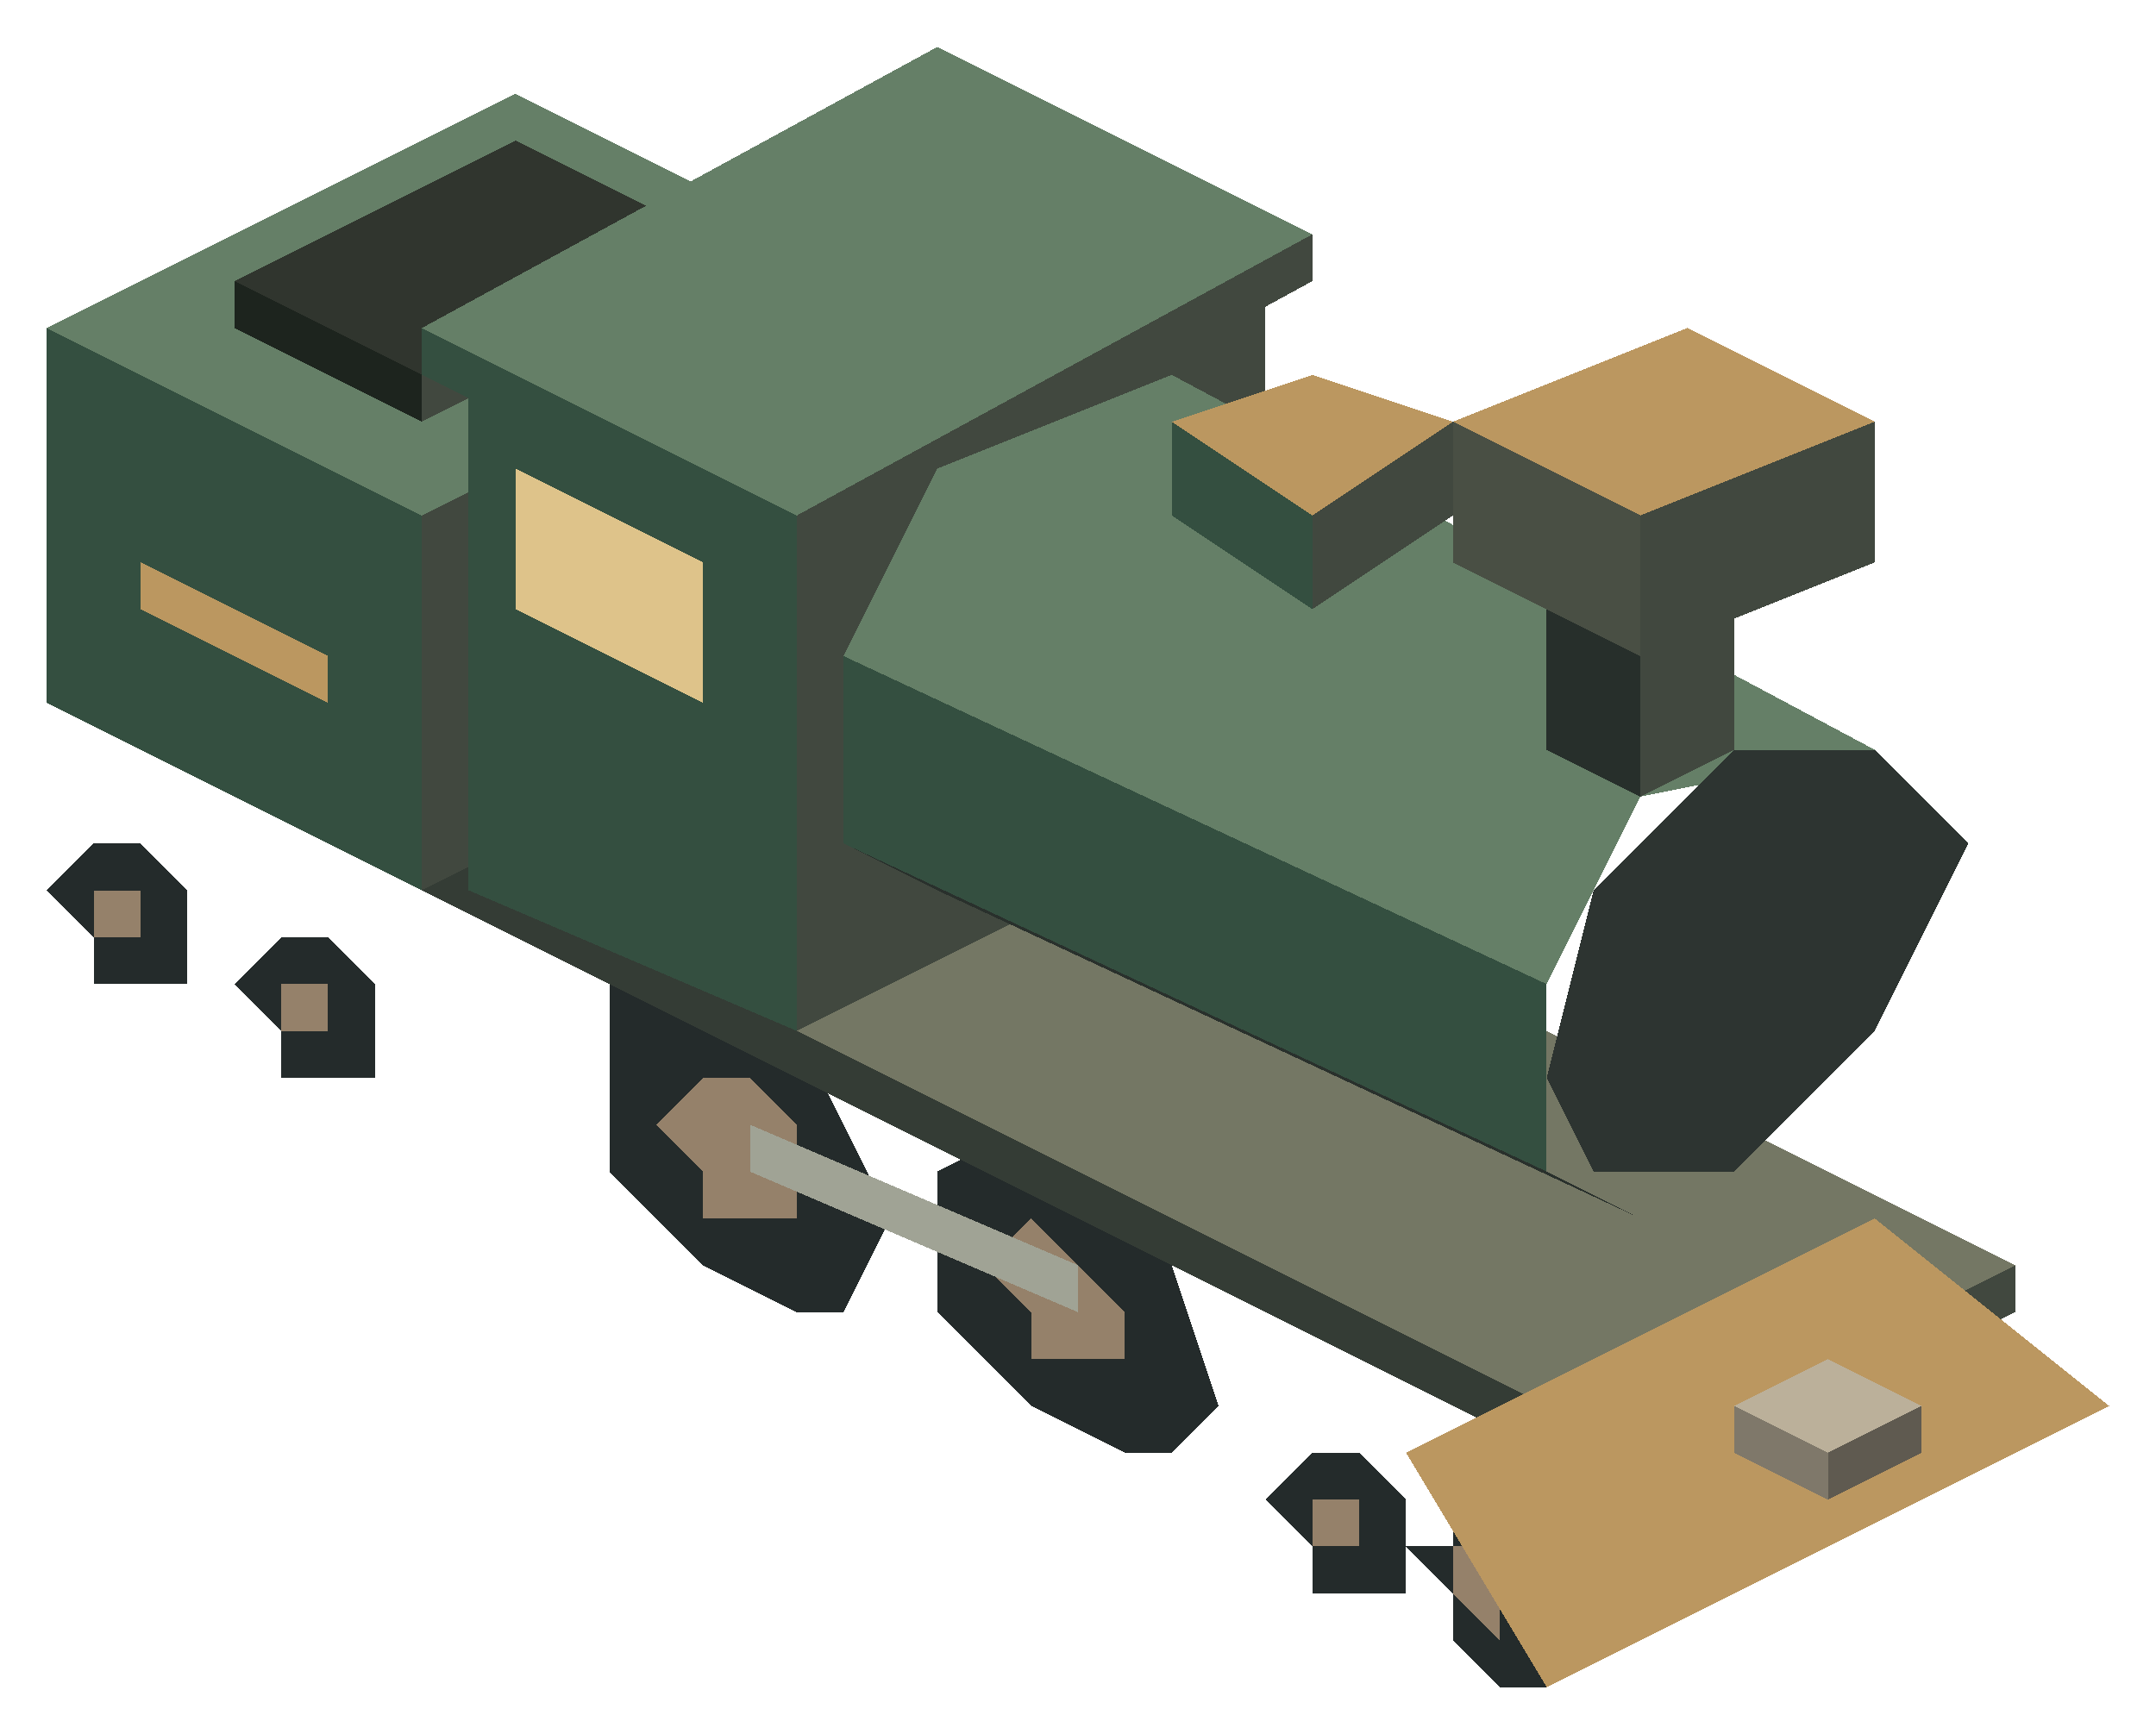
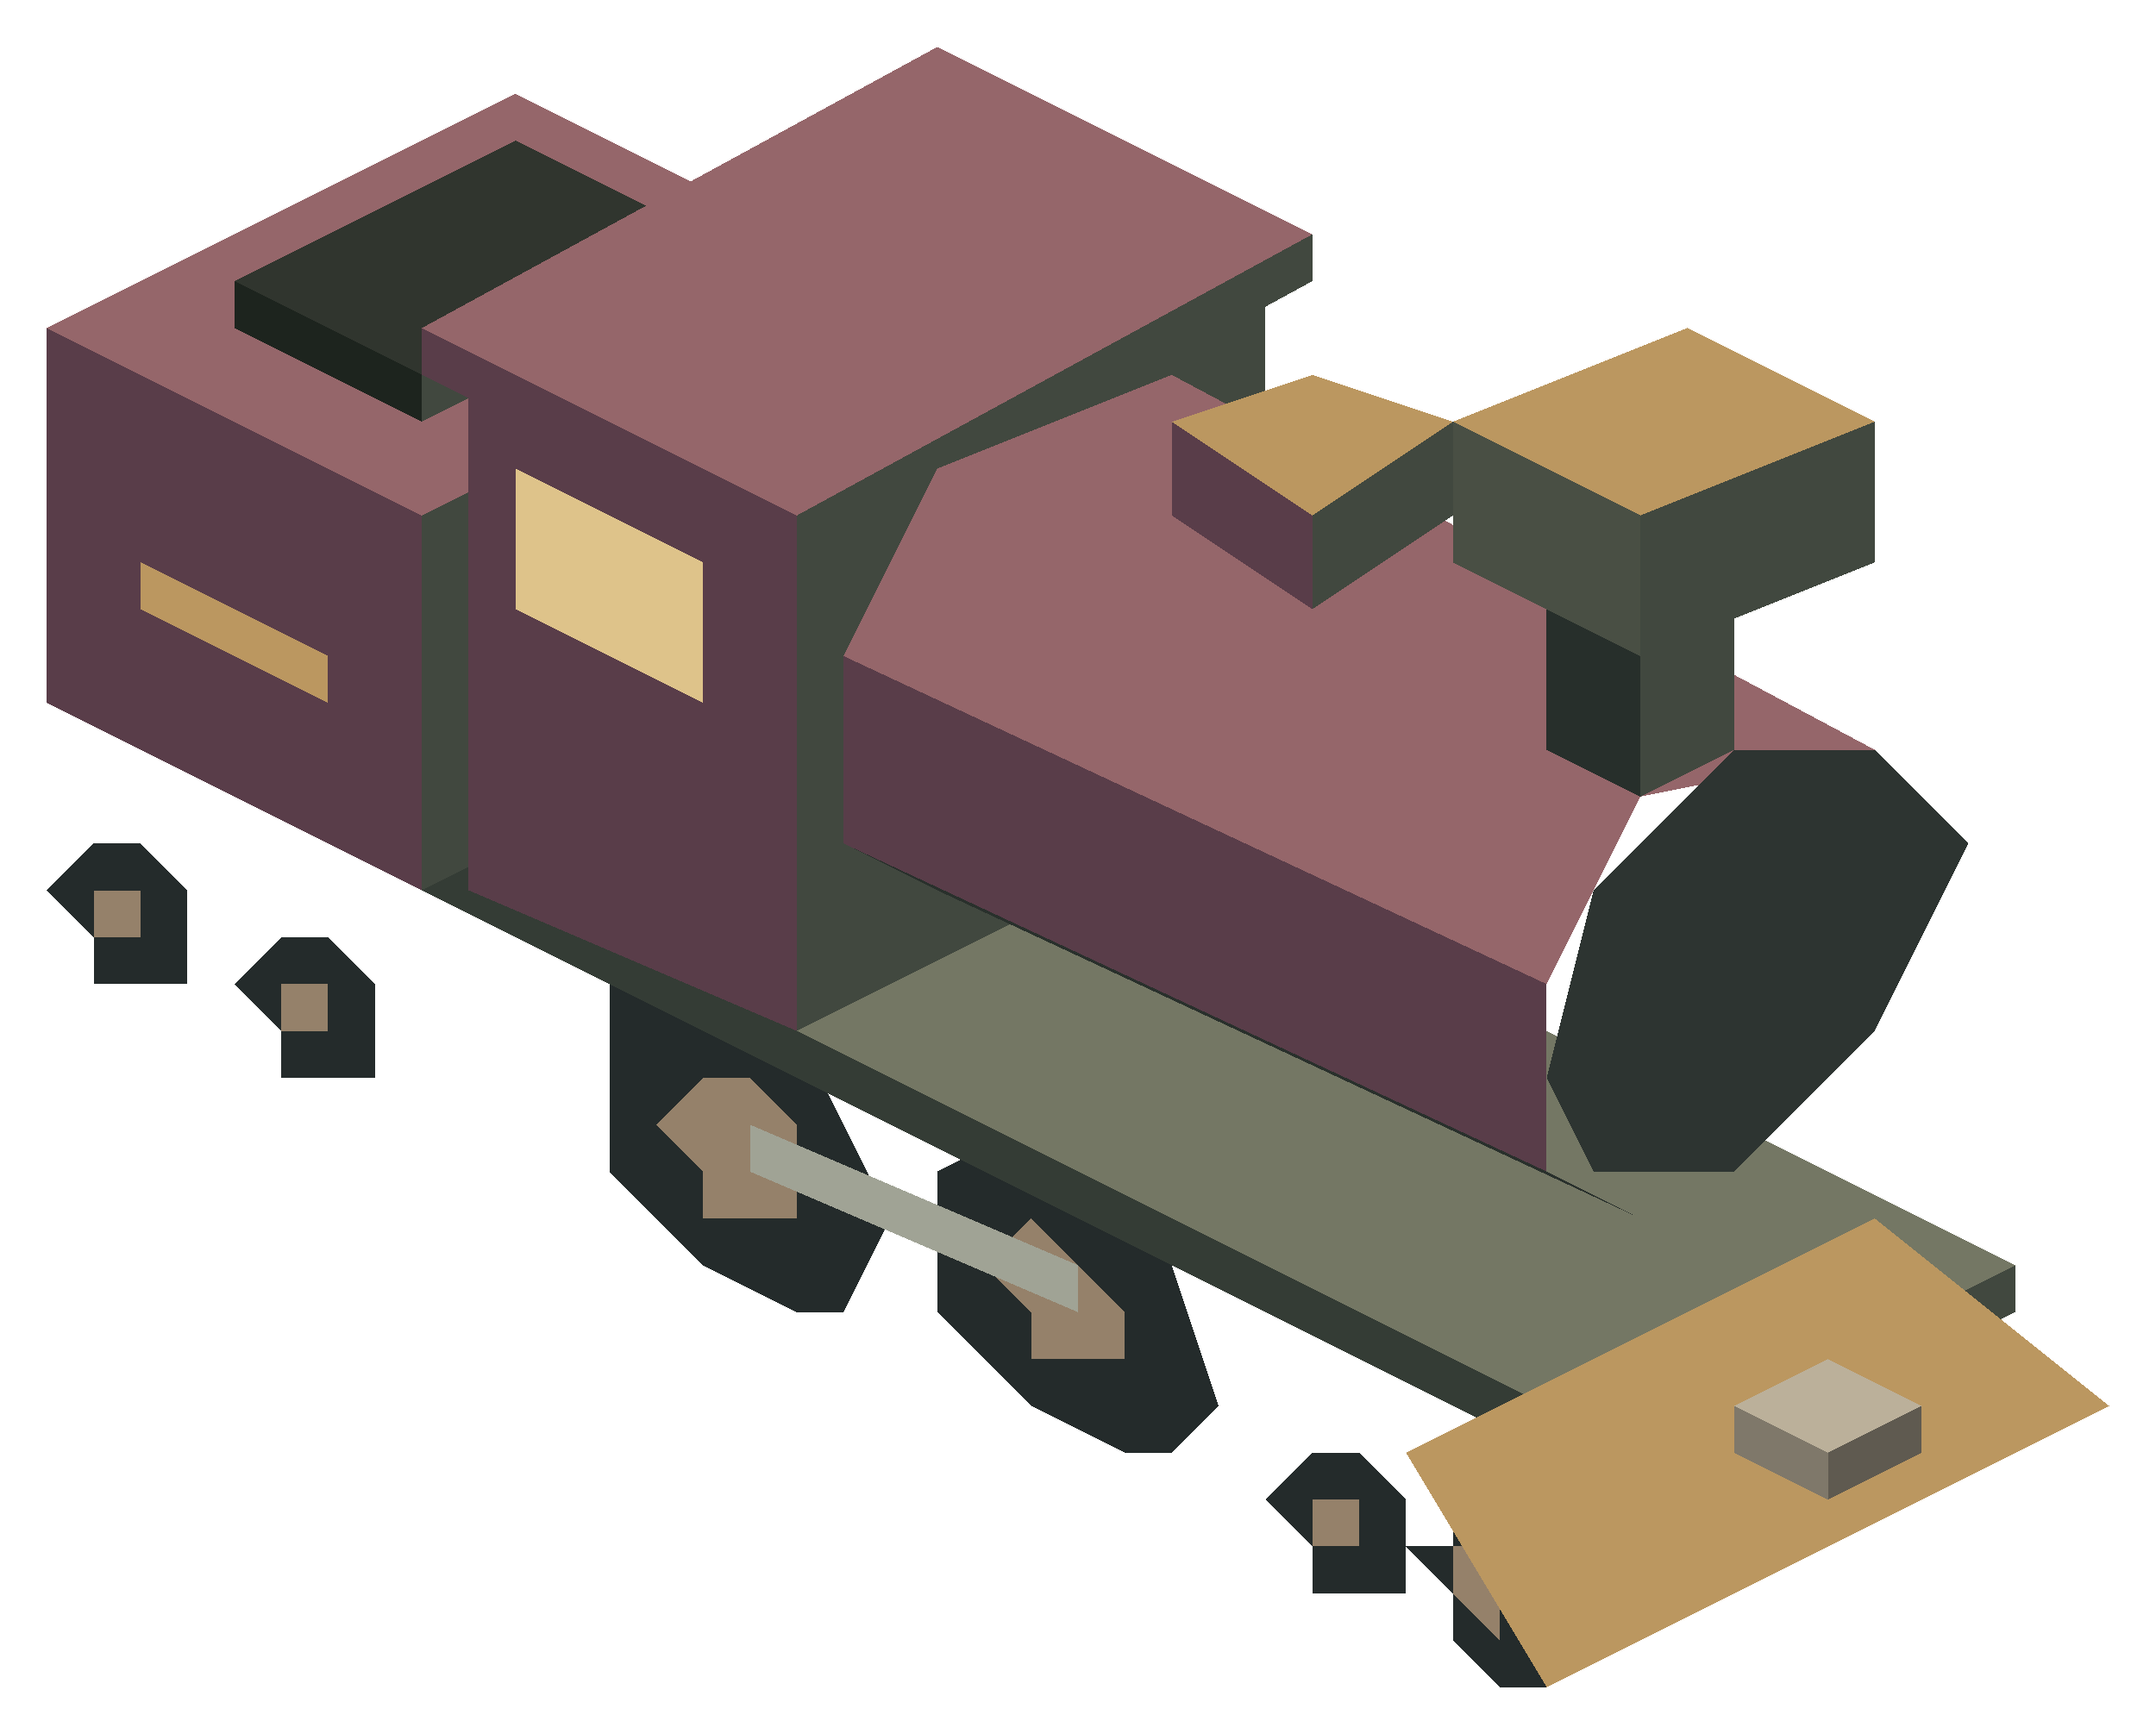
<svg xmlns="http://www.w3.org/2000/svg" width="46" height="37" viewBox="0 0 46 37" shape-rendering="crispEdges" data-template="railyard-loco-steam-american-right" data-anchor-x="5" data-anchor-y="17" data-length-m="17">
  <g id="coupler">
    <polygon points="3,13 5,12 7,13 7,14 5,15 3,14" fill="#5f5a50" />
    <polygon points="3,14 5,15 5,14 3,13" fill="#7f786a" />
    <polygon points="7,14 5,15 5,14 7,13" fill="#5f5a50" />
    <polygon points="5,12 7,13 5,14 3,13" fill="#bbb09a" />
  </g>
  <g id="running-gear">
    <polygon points="4,20 4,19 3,18 2,18 2,18 1,19 2,20 2,21 3,21 4,21" fill="#242b2b" />
    <polygon points="3,20 3,19 3,19 3,19 2,19 2,19 2,20 3,20 3,20 3,20" fill="#95816a" />
    <polygon points="8,22 8,21 7,20 6,20 6,20 5,21 6,22 6,23 7,23 8,23" fill="#242b2b" />
    <polygon points="7,22 7,21 7,21 7,21 6,21 6,21 6,22 7,22 7,22 7,22" fill="#95816a" />
    <polygon points="19,26 18,24 17,22 15,21 13,21 13,23 13,25 15,27 17,28 18,28" fill="#242b2b" />
    <polygon points="17,25 17,24 16,23 15,23 15,23 14,24 15,25 15,26 16,26 17,26" fill="#95816a" />
    <polygon points="26,30 25,27 24,25 22,24 20,25 20,26 20,28 22,30 24,31 25,31" fill="#242b2b" />
    <polygon points="24,29 24,28 23,27 22,26 22,26 21,27 22,28 22,29 23,29 24,29" fill="#95816a" />
    <polygon points="30,33 30,32 29,31 28,31 28,31 27,32 28,33 28,34 29,34 30,34" fill="#242b2b" />
    <polygon points="29,33 29,32 29,32 29,32 28,32 28,32 28,33 29,33 29,33 29,33" fill="#95816a" />
    <polygon points="33,35 33,34 32,33 31,32 31,33 30,33 31,34 31,35 32,36 33,36" fill="#242b2b" />
    <polygon points="32,34 32,34 32,34 32,33 31,33 31,34 31,34 32,35 32,35 32,35" fill="#95816a" />
  </g>
  <g id="frame">
    <polygon points="1,14 9,10 43,27 43,28 35,32 1,15" fill="#41483f" />
    <polygon points="1,15 35,32 35,31 1,14" fill="#343c35" />
    <polygon points="43,28 35,32 35,31 43,27" fill="#41483f" />
    <polygon points="9,10 43,27 35,31 1,14" fill="#747764" />
  </g>
  <g id="coupling-rods">
    <polygon points="16,25 23,28 23,27 16,24" fill="#a0a395" />
  </g>
  <g id="tender">
    <polygon points="1,7 11,2 19,6 19,14 9,19 1,15" fill="#41483f" />
-     <polygon points="1,15 9,19 9,11 1,7" fill="#344f40" />
+     <polygon points="1,15 9,19 9,11 1,7" fill="#593d49" />
    <polygon points="19,14 9,19 9,11 19,6" fill="#41483f" />
-     <polygon points="11,2 19,6 9,11 1,7" fill="#657f67" />
+     <polygon points="11,2 19,6 9,11 1,7" fill="#95666a" />
    <polygon points="5,6 11,3 15,5 15,6 9,9 5,7" fill="#41483f" />
    <polygon points="5,7 9,9 9,8 5,6" fill="#1d241e" />
    <polygon points="15,6 9,9 9,8 15,5" fill="#41483f" />
    <polygon points="11,3 15,5 9,8 5,6" fill="#30352e" />
    <polygon points="3,12 7,14 7,15 3,13" fill="#41483f" />
    <polygon points="3,13 7,15 7,14 3,12" fill="#bb9760" />
    <polygon points="7,15 7,15 7,14 7,14" fill="#41483f" />
    <polygon points="3,12 7,14 7,14 3,12" fill="#bb9760" />
  </g>
  <g id="cab">
    <polygon points="10,8 20,3 27,6 27,17 17,22 10,19" fill="#41483f" />
-     <polygon points="10,19 17,22 17,11 10,8" fill="#344f40" />
+     <polygon points="10,19 17,22 17,11 10,8" fill="#593d49" />
    <polygon points="27,17 17,22 17,11 27,6" fill="#41483f" />
-     <polygon points="20,3 27,6 17,11 10,8" fill="#657f67" />
+     <polygon points="20,3 27,6 17,11 10,8" fill="#95666a" />
    <polygon points="11,13 15,15 15,12 11,10" fill="#dec38a" />
    <polygon points="9,7 20,1 28,5 28,6 17,12 9,8" fill="#41483f" />
-     <polygon points="9,8 17,12 17,11 9,7" fill="#344f40" />
+     <polygon points="9,8 17,12 17,11 9,7" fill="#593d49" />
    <polygon points="28,6 17,12 17,11 28,5" fill="#41483f" />
-     <polygon points="20,1 28,5 17,11 9,7" fill="#657f67" />
+     <polygon points="20,1 28,5 17,11 9,7" fill="#95666a" />
  </g>
  <g id="boiler">
</g>
  <g id="boiler">
-     <polygon points="26,12 41,19 40,16 25,8" fill="#657f67" />
-     <polygon points="25,8 40,16 35,17 20,10" fill="#657f67" />
-     <polygon points="20,10 35,17 33,21 18,14" fill="#657f67" />
-     <polygon points="18,14 33,21 33,25 18,18" fill="#344f40" />
+     <polygon points="26,12 41,19 40,16 25,8" fill="#95666a" />
+     <polygon points="25,8 40,16 35,17 20,10" fill="#95666a" />
+     <polygon points="20,10 35,17 33,21 18,14" fill="#95666a" />
+     <polygon points="18,14 33,21 33,25 18,18" fill="#593d49" />
    <polygon points="18,18 33,25 35,26 20,19" fill="#29302c" />
    <polygon points="33,23 34,19 37,16 40,16 42,18 40,22 37,25 34,25" fill="#2d3431" />
    <polygon points="25,9 28,8 31,9 31,11 28,13 25,11" fill="#41483f" />
-     <polygon points="25,11 28,13 28,11 25,9" fill="#344f40" />
+     <polygon points="25,11 28,13 28,11 25,9" fill="#593d49" />
    <polygon points="31,11 28,13 28,11 31,9" fill="#41483f" />
    <polygon points="28,8 31,9 28,11 25,9" fill="#bb9760" />
    <polygon points="33,11 35,10 37,11 37,16 35,17 33,16" fill="#41483f" />
    <polygon points="33,16 35,17 35,12 33,11" fill="#272f2b" />
    <polygon points="37,16 35,17 35,12 37,11" fill="#41483f" />
    <polygon points="35,10 37,11 35,12 33,11" fill="#484e45" />
  </g>
  <g id="spark-arrestor">
    <polygon points="31,9 36,7 40,9 40,12 35,14 31,12" fill="#41483f" />
    <polygon points="31,12 35,14 35,11 31,9" fill="#494f44" />
    <polygon points="40,12 35,14 35,11 40,9" fill="#41483f" />
    <polygon points="36,7 40,9 35,11 31,9" fill="#bb9760" />
  </g>
  <g id="cowcatcher">
    <polygon points="40,26 45,30 33,36 30,31" fill="#bb9760" />
  </g>
  <g id="coupler">
    <polygon points="37,30 39,29 41,30 41,31 39,32 37,31" fill="#5f5a50" />
    <polygon points="37,31 39,32 39,31 37,30" fill="#7f786a" />
    <polygon points="41,31 39,32 39,31 41,30" fill="#5f5a50" />
    <polygon points="39,29 41,30 39,31 37,30" fill="#bbb09a" />
  </g>
</svg>
